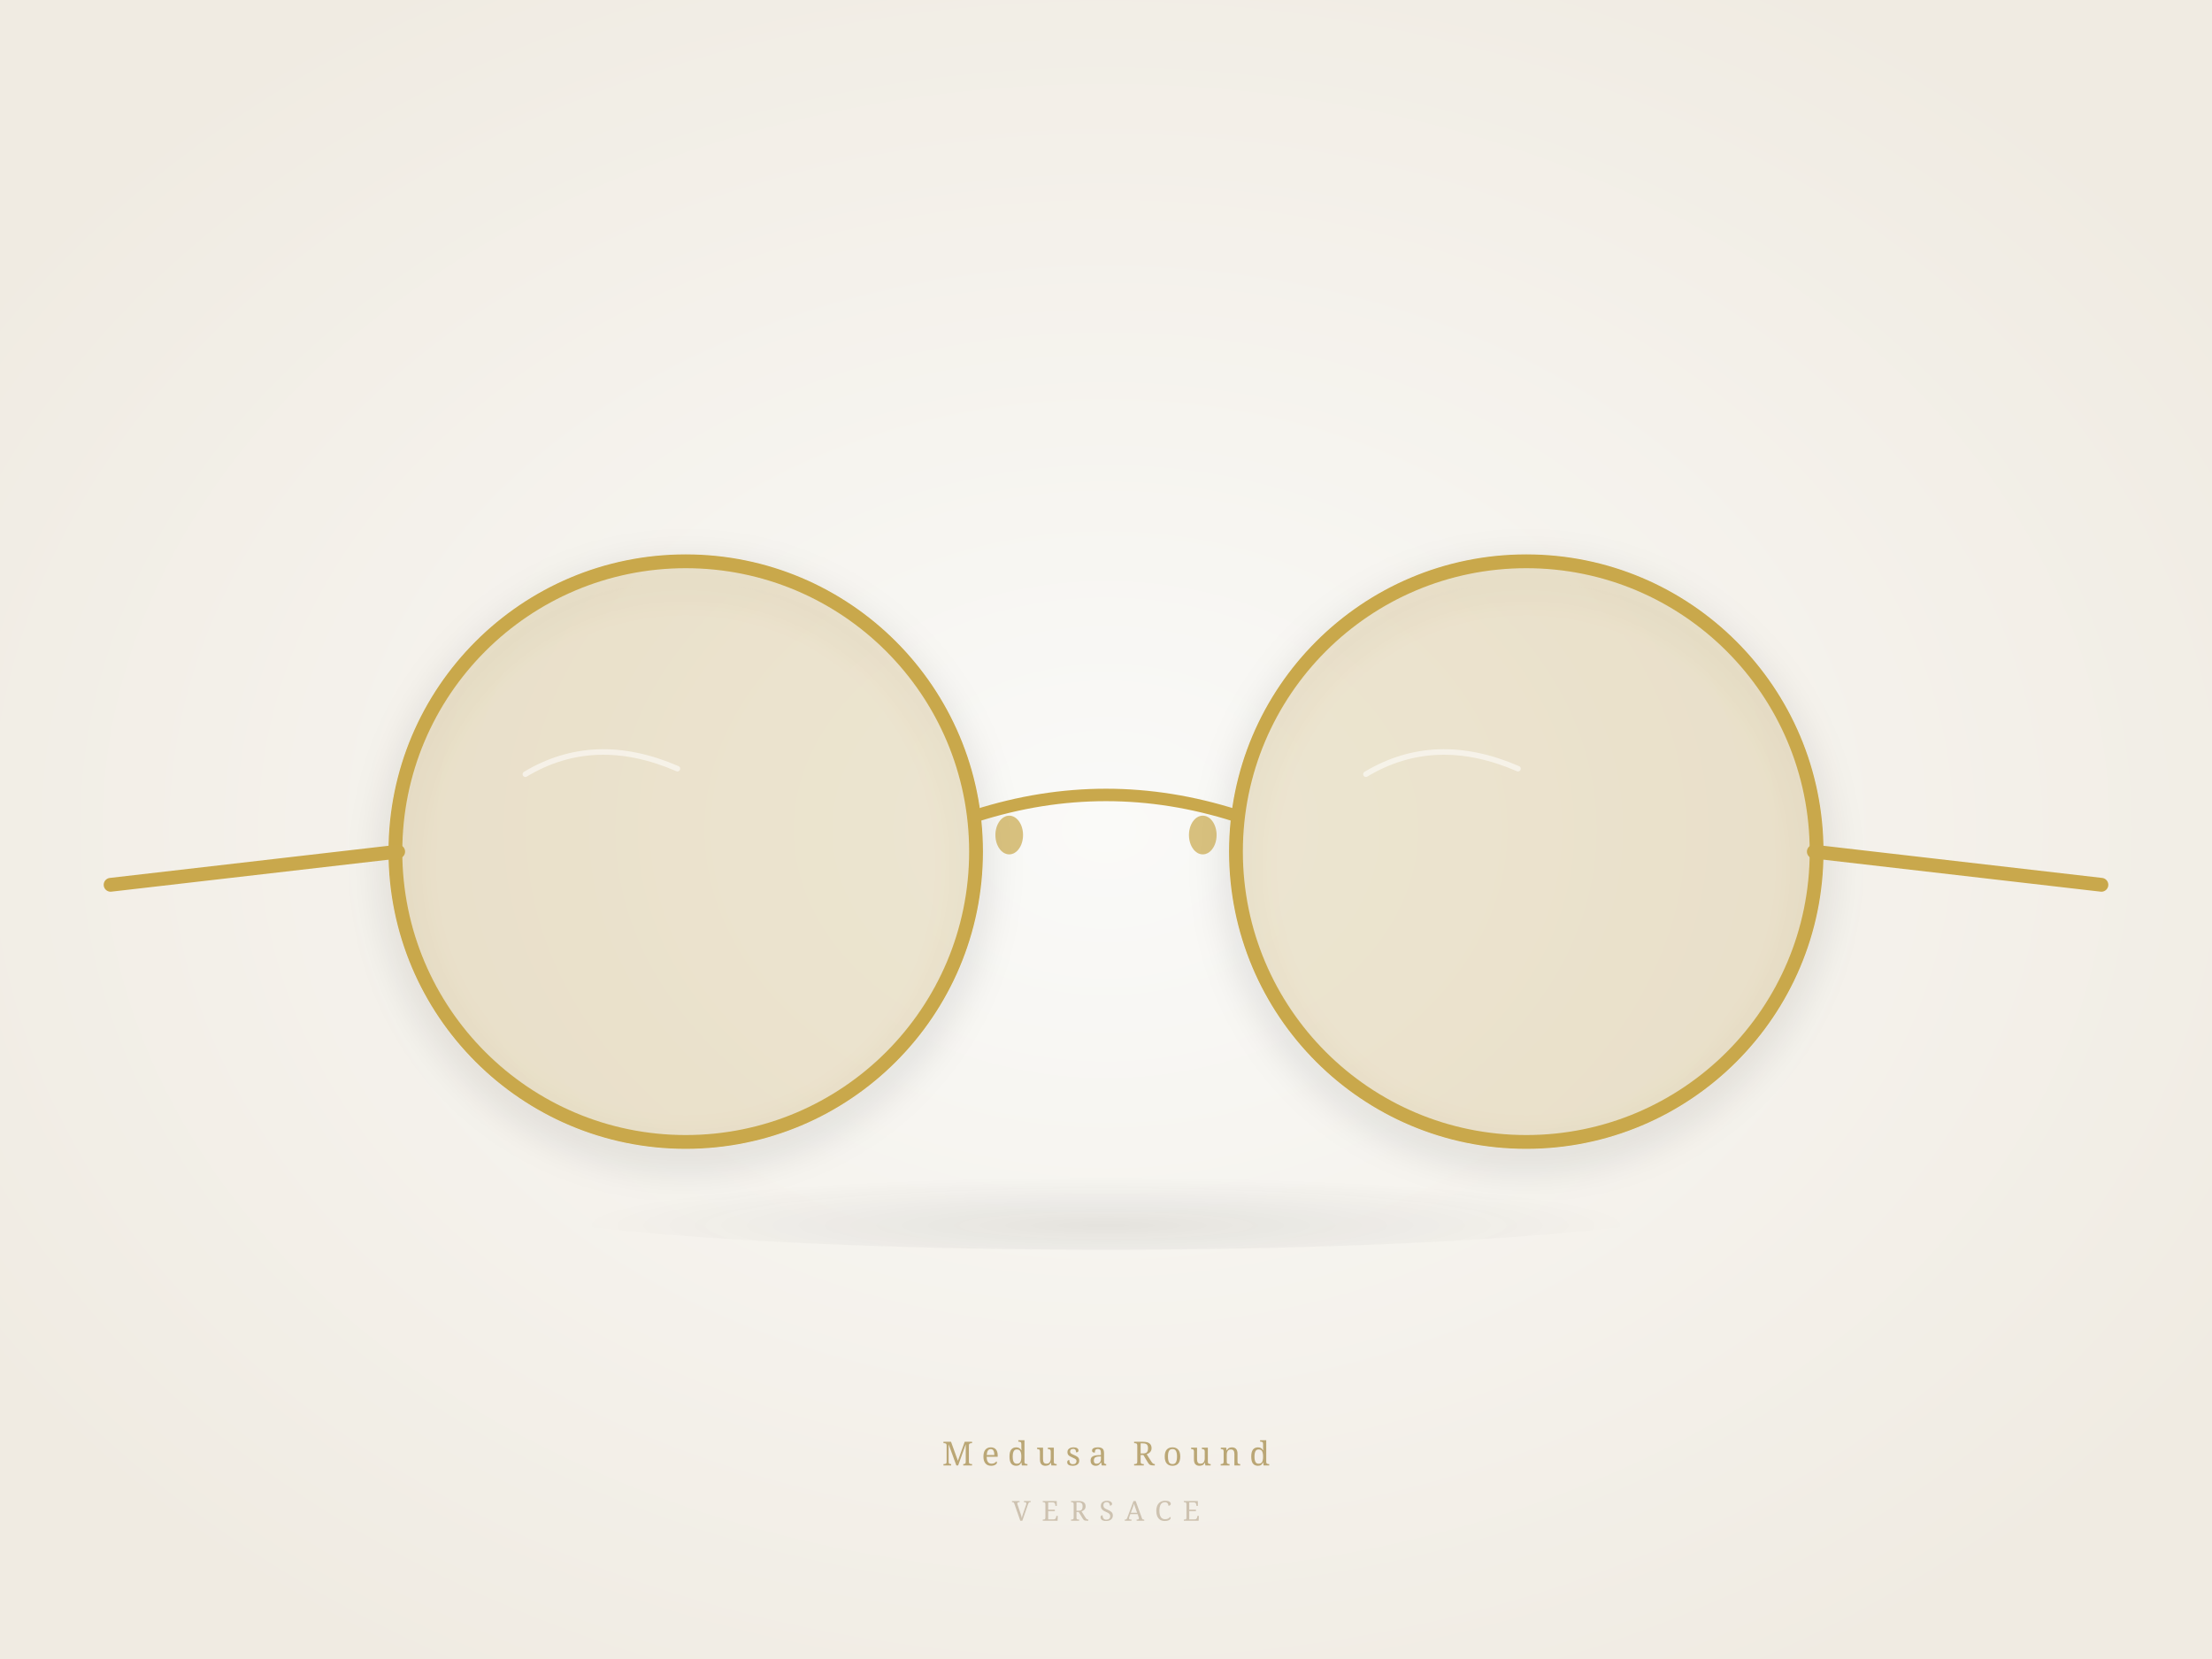
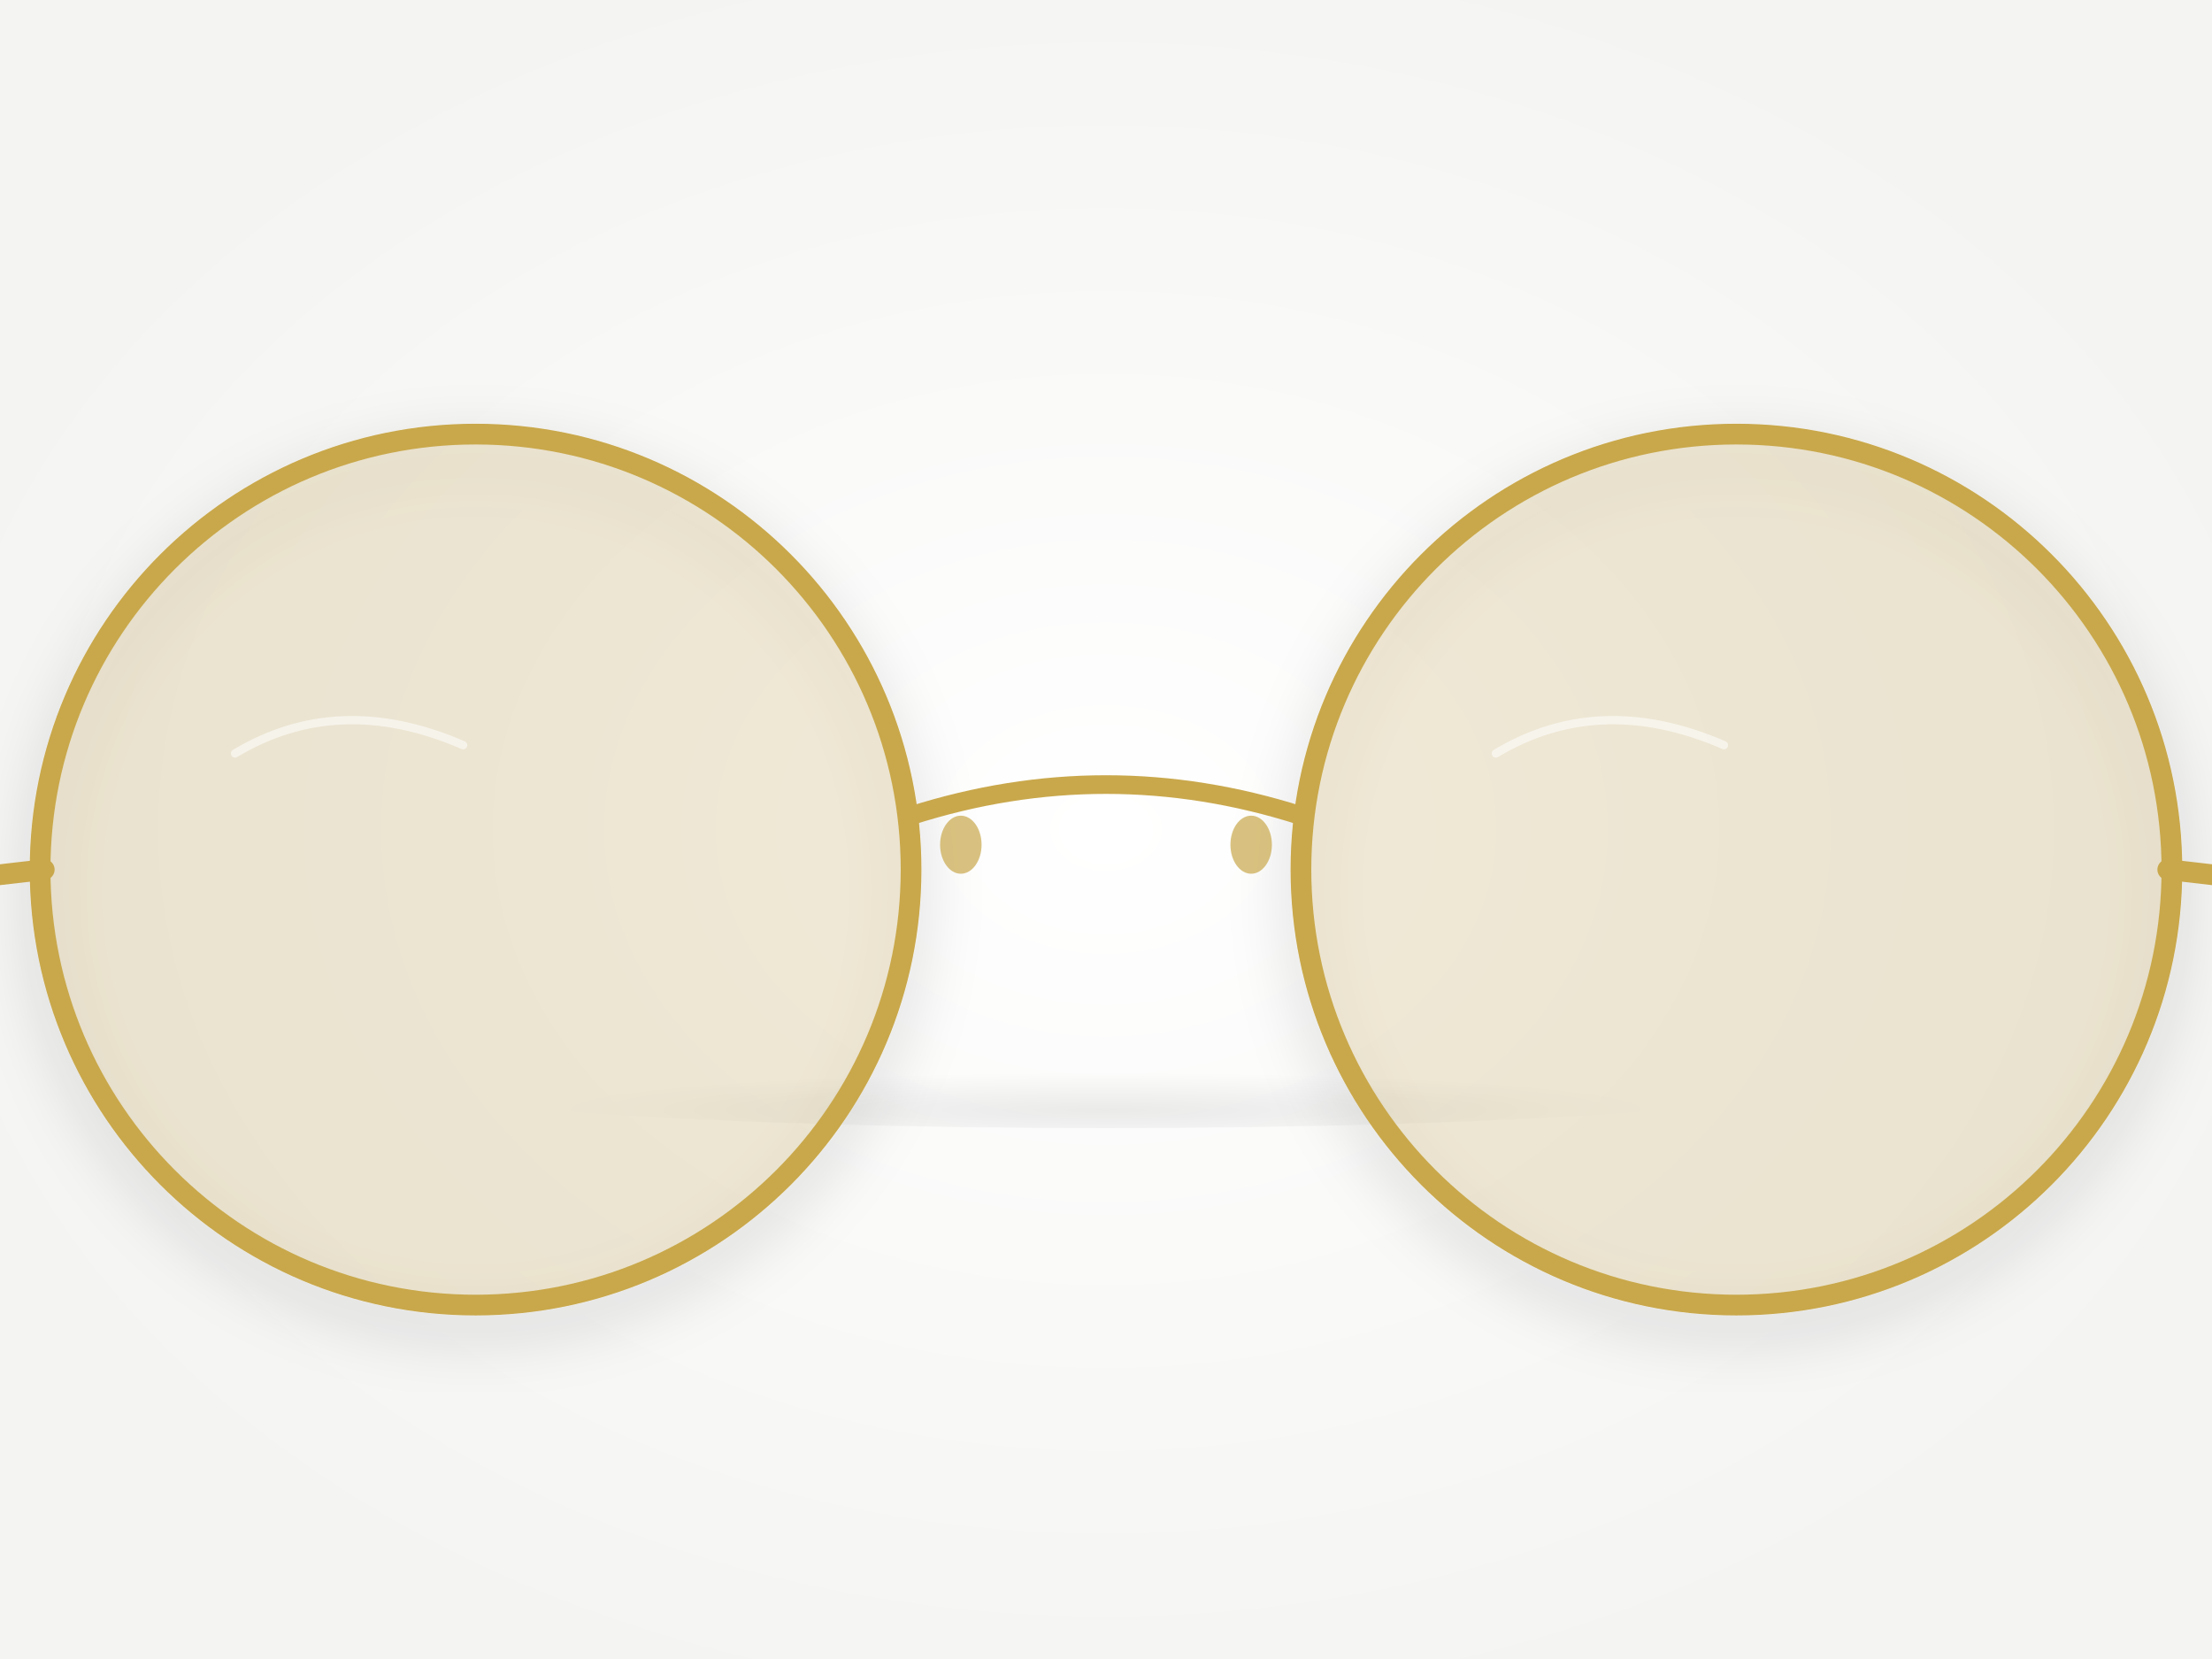
<svg xmlns="http://www.w3.org/2000/svg" viewBox="0 0 800 600" width="800" height="600">
  <defs>
-     <radialGradient id="bg" cx="50%" cy="50%" r="60%">
-       <stop offset="0%" stop-color="#FAFAF8" />
-       <stop offset="100%" stop-color="#F0EBE2" />
+     <radialGradient id="bg" cx="50%" cy="50%" r="55%">
+       <stop offset="0%" stop-color="#FFFFFF" />
+       <stop offset="100%" stop-color="#F4F4F2" />
    </radialGradient>
-     <radialGradient id="shadow" cx="50%" cy="80%" r="40%">
-       <stop offset="0%" stop-color="#1A1A1A" stop-opacity="0.08" />
-       <stop offset="100%" stop-color="#1A1A1A" stop-opacity="0" />
+     <radialGradient id="shadow" cx="50%" cy="82%" r="38%">
+       <stop offset="0%" stop-color="#000000" stop-opacity="0.07" />
+       <stop offset="100%" stop-color="#000000" stop-opacity="0" />
    </radialGradient>
  </defs>
  <rect width="800" height="600" fill="url(#bg)" />
-   <ellipse cx="400" cy="430" rx="240" ry="22" fill="url(#shadow)" />
-   <defs>
-     <filter id="sh">
-       <feDropShadow dx="0" dy="5" stdDeviation="7" flood-opacity="0.18" />
-     </filter>
-   </defs>
-   <circle cx="248" cy="308" r="105" fill="rgba(201,168,76,0.18)" stroke="#C9A84C" stroke-width="5" filter="url(#sh)" />
-   <circle cx="552" cy="308" r="105" fill="rgba(201,168,76,0.18)" stroke="#C9A84C" stroke-width="5" filter="url(#sh)" />
-   <path d="M 353,295 Q 400,280 447,295" fill="none" stroke="#C9A84C" stroke-width="4.5" stroke-linecap="round" />
-   <line x1="144" y1="308" x2="40" y2="320" stroke="#C9A84C" stroke-width="5" stroke-linecap="round" />
-   <line x1="656" y1="308" x2="760" y2="320" stroke="#C9A84C" stroke-width="5" stroke-linecap="round" />
-   <ellipse cx="365" cy="302" rx="5" ry="7" fill="#C9A84C" opacity="0.7" />
-   <ellipse cx="435" cy="302" rx="5" ry="7" fill="#C9A84C" opacity="0.7" />
-   <path d="M 190,280 Q 215,265 245,278" fill="none" stroke="white" stroke-width="2" stroke-opacity="0.55" stroke-linecap="round" />
-   <path d="M 494,280 Q 519,265 549,278" fill="none" stroke="white" stroke-width="2" stroke-opacity="0.55" stroke-linecap="round" />
-   <text x="400" y="530" text-anchor="middle" font-family="Garamond, Georgia, serif" font-size="12" letter-spacing="0.25em" fill="#8B6914" opacity="0.55" font-weight="300">Medusa Round</text>
-   <text x="400" y="550" text-anchor="middle" font-family="Garamond, Georgia, serif" font-size="10" letter-spacing="0.4em" fill="#A0896A" opacity="0.45" font-weight="300">VERSACE</text>
+   <ellipse cx="400" cy="390" rx="260" ry="18" fill="url(#shadow)" />
+   <g transform="translate(400,295) scale(1.5) translate(-400,-295)">
+     <defs>
+       <filter id="sh">
+         <feDropShadow dx="0" dy="5" stdDeviation="7" flood-opacity="0.18" />
+       </filter>
+     </defs>
+     <circle cx="248" cy="308" r="105" fill="rgba(201,168,76,0.18)" stroke="#C9A84C" stroke-width="5" filter="url(#sh)" />
+     <circle cx="552" cy="308" r="105" fill="rgba(201,168,76,0.18)" stroke="#C9A84C" stroke-width="5" filter="url(#sh)" />
+     <path d="M 353,295 Q 400,280 447,295" fill="none" stroke="#C9A84C" stroke-width="4.5" stroke-linecap="round" />
+     <line x1="144" y1="308" x2="40" y2="320" stroke="#C9A84C" stroke-width="5" stroke-linecap="round" />
+     <line x1="656" y1="308" x2="760" y2="320" stroke="#C9A84C" stroke-width="5" stroke-linecap="round" />
+     <ellipse cx="365" cy="302" rx="5" ry="7" fill="#C9A84C" opacity="0.7" />
+     <ellipse cx="435" cy="302" rx="5" ry="7" fill="#C9A84C" opacity="0.7" />
+     <path d="M 190,280 Q 215,265 245,278" fill="none" stroke="white" stroke-width="2" stroke-opacity="0.55" stroke-linecap="round" />
+     <path d="M 494,280 Q 519,265 549,278" fill="none" stroke="white" stroke-width="2" stroke-opacity="0.55" stroke-linecap="round" />
+   </g>
</svg>
